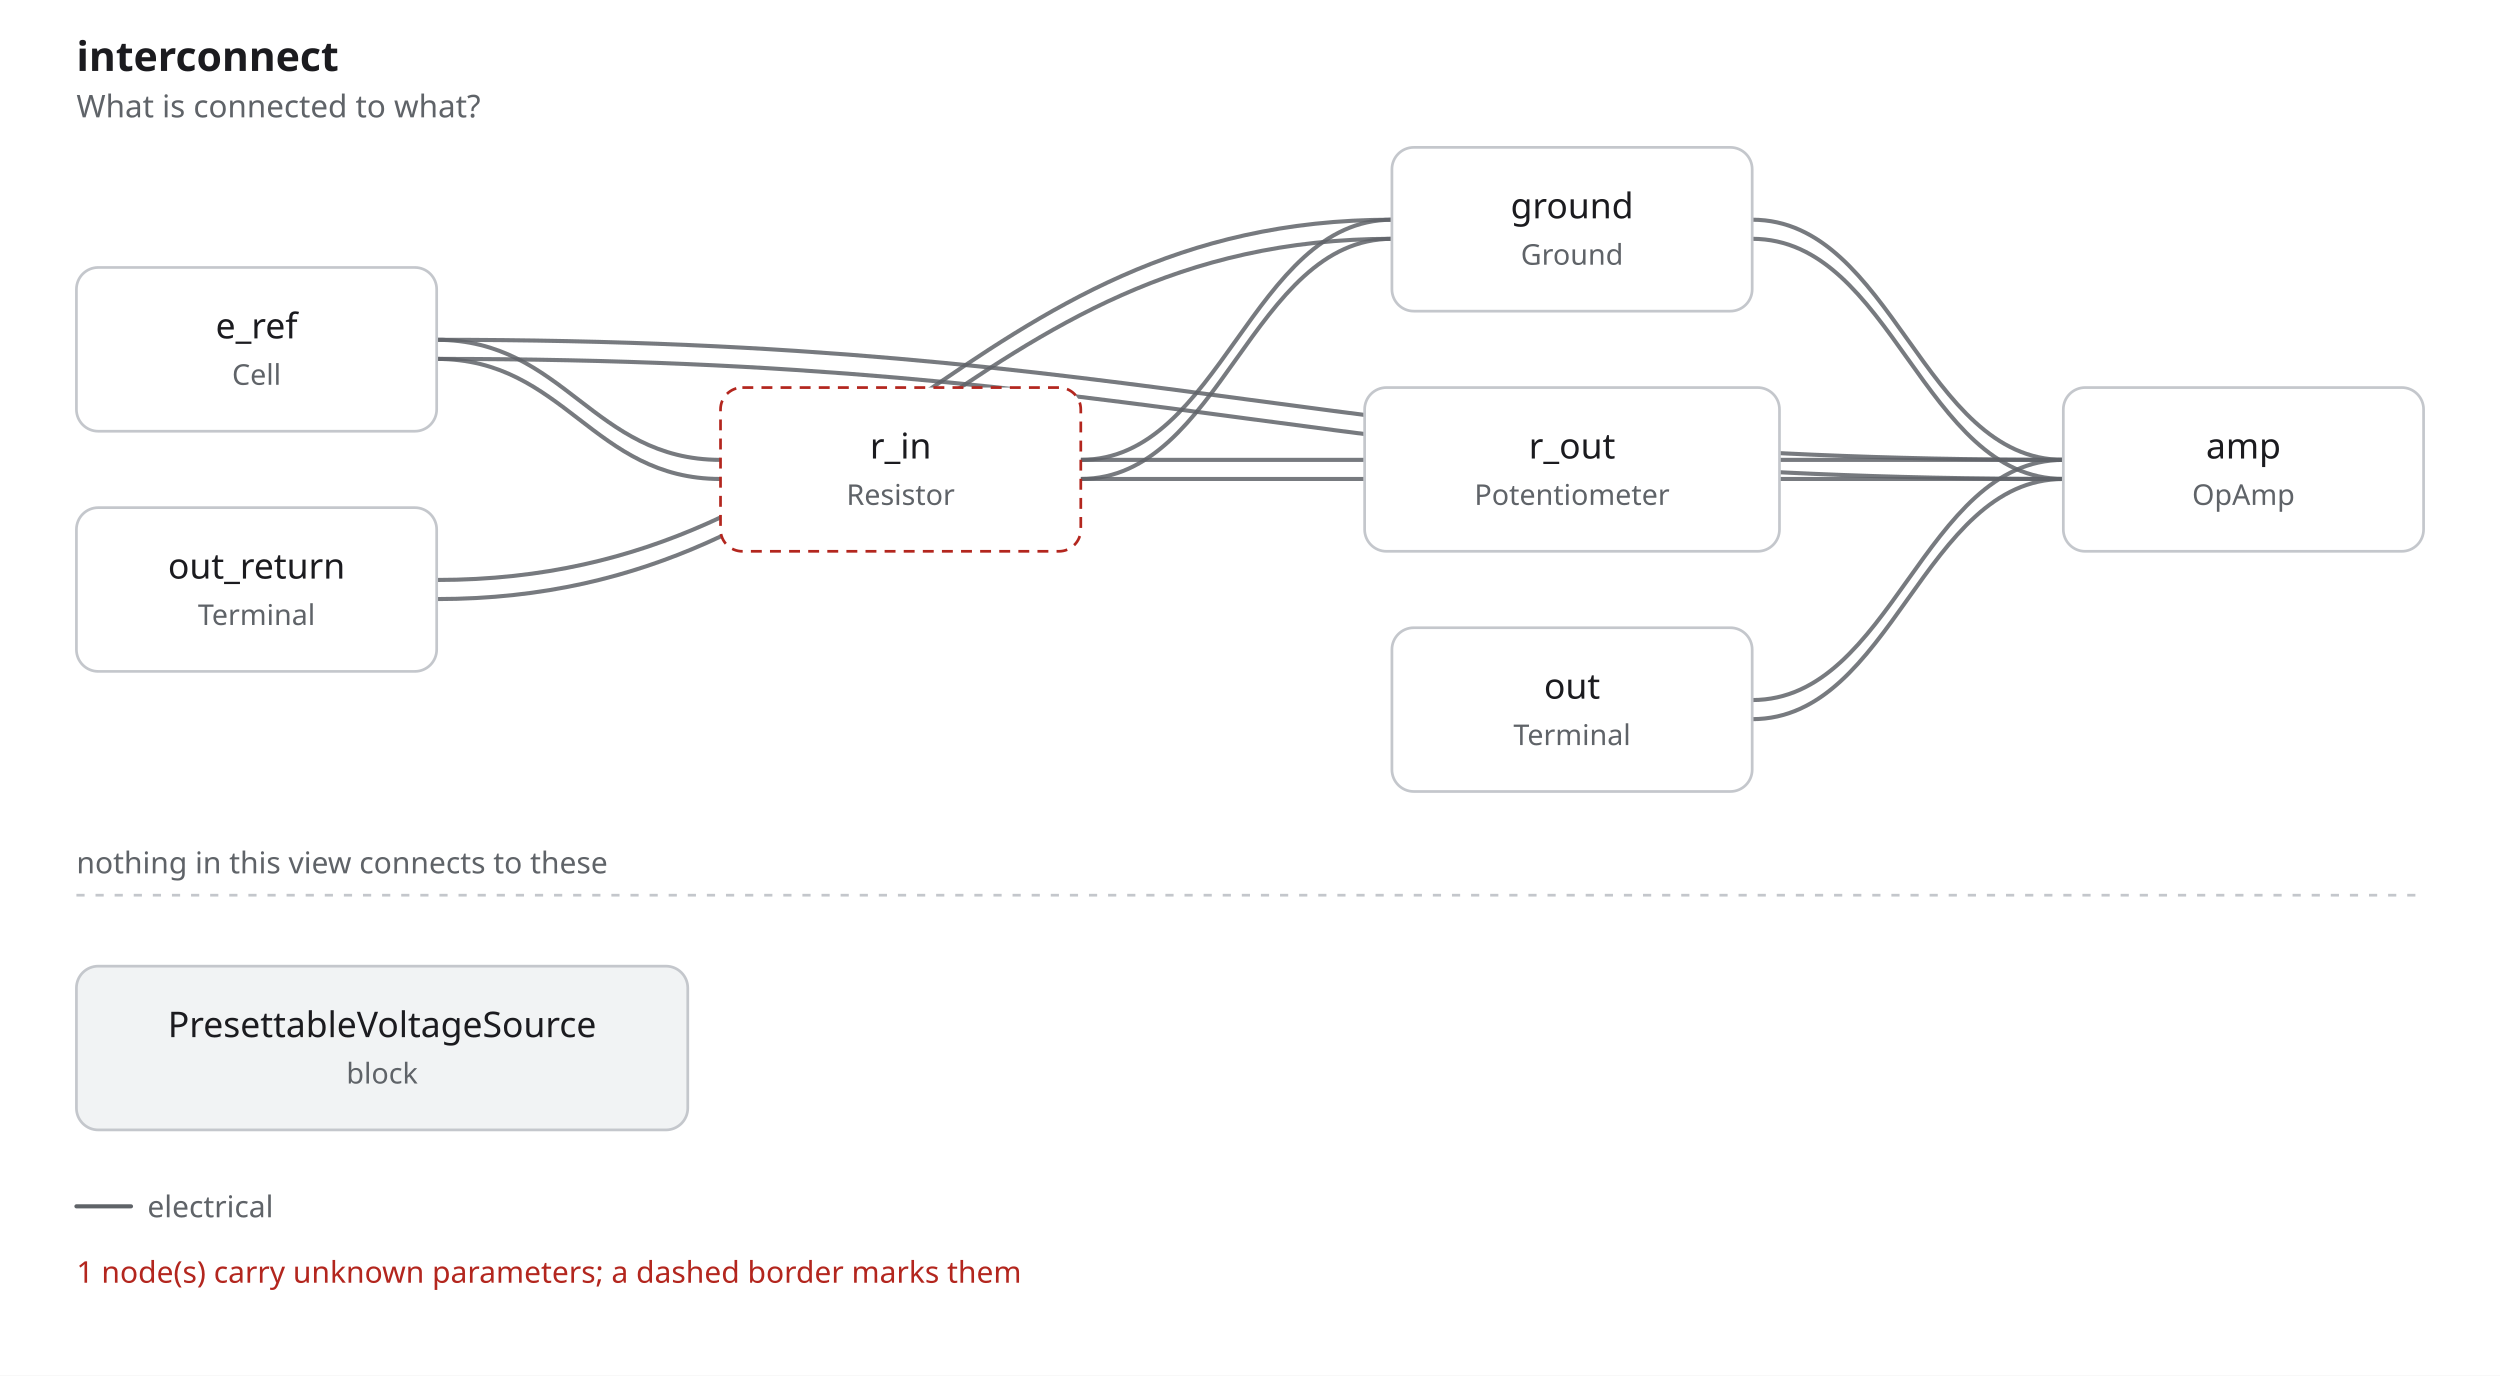
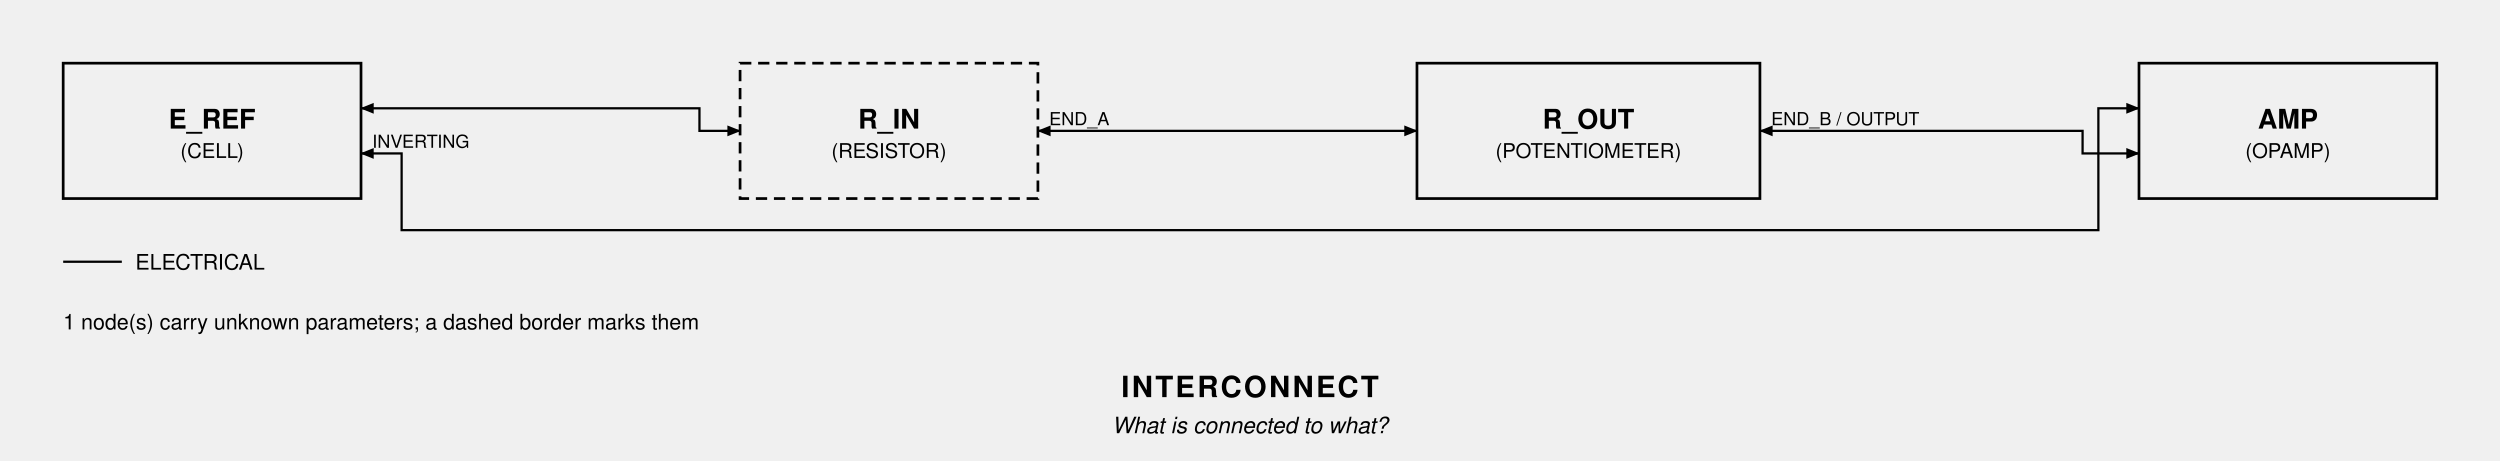
- <svg xmlns="http://www.w3.org/2000/svg" width="916" height="504" viewBox="0 0 916 504" font-family="system-ui, sans-serif">
-   <rect width="916" height="504" fill="#ffffff" />
-   <text x="28" y="26" font-size="15" font-weight="600" fill="#1b1b1f">interconnect</text>
-   <text x="28" y="43" font-size="11.5" fill="#5f6368">What is connected to what?</text>
-   <line x1="28" y1="328" x2="888" y2="328" stroke="#c4c7cc" stroke-width="1" stroke-dasharray="3 4" />
-   <text x="28" y="320" font-size="11" fill="#5f6368">nothing in this view connects to these</text>
-   <path d="M160.0,124.5 C206.8,124.5 217.2,168.5 264.0,168.5" fill="none" stroke="#5f6368" stroke-width="1.5" stroke-linecap="round" opacity="0.85" />
-   <path d="M160.0,131.5 C206.8,131.5 217.2,175.5 264.0,175.5" fill="none" stroke="#5f6368" stroke-width="1.5" stroke-linecap="round" opacity="0.85" />
-   <path d="M160.0,124.5 C428.2,124.5 487.8,168.5 756.0,168.5" fill="none" stroke="#5f6368" stroke-width="1.5" stroke-linecap="round" opacity="0.85" />
-   <path d="M160.0,131.5 C428.2,131.5 487.8,175.5 756.0,175.5" fill="none" stroke="#5f6368" stroke-width="1.5" stroke-linecap="round" opacity="0.85" />
-   <path d="M160.0,212.5 C317.5,212.5 352.5,80.5 510.0,80.5" fill="none" stroke="#5f6368" stroke-width="1.5" stroke-linecap="round" opacity="0.85" />
-   <path d="M160.0,219.5 C317.5,219.5 352.5,87.5 510.0,87.5" fill="none" stroke="#5f6368" stroke-width="1.5" stroke-linecap="round" opacity="0.85" />
-   <path d="M396.0,168.5 C447.3,168.5 458.7,80.5 510.0,80.5" fill="none" stroke="#5f6368" stroke-width="1.5" stroke-linecap="round" opacity="0.85" />
-   <path d="M396.0,175.5 C447.3,175.5 458.7,87.5 510.0,87.5" fill="none" stroke="#5f6368" stroke-width="1.5" stroke-linecap="round" opacity="0.85" />
-   <path d="M396.0,168.5 C442.8,168.5 453.2,168.5 500.0,168.5" fill="none" stroke="#5f6368" stroke-width="1.5" stroke-linecap="round" opacity="0.85" />
-   <path d="M396.0,175.5 C442.8,175.5 453.2,175.5 500.0,175.5" fill="none" stroke="#5f6368" stroke-width="1.5" stroke-linecap="round" opacity="0.85" />
-   <path d="M652.0,168.5 C698.8,168.5 709.2,168.5 756.0,168.5" fill="none" stroke="#5f6368" stroke-width="1.5" stroke-linecap="round" opacity="0.85" />
-   <path d="M652.0,175.5 C698.8,175.5 709.2,175.5 756.0,175.5" fill="none" stroke="#5f6368" stroke-width="1.5" stroke-linecap="round" opacity="0.85" />
-   <path d="M756.0,168.5 C704.7,168.5 693.3,80.5 642.0,80.5" fill="none" stroke="#5f6368" stroke-width="1.5" stroke-linecap="round" opacity="0.85" />
-   <path d="M756.0,175.5 C704.7,175.5 693.3,87.5 642.0,87.5" fill="none" stroke="#5f6368" stroke-width="1.5" stroke-linecap="round" opacity="0.85" />
-   <path d="M756.0,168.5 C704.7,168.5 693.3,256.5 642.0,256.5" fill="none" stroke="#5f6368" stroke-width="1.5" stroke-linecap="round" opacity="0.85" />
-   <path d="M756.0,175.5 C704.7,175.5 693.3,263.5 642.0,263.5" fill="none" stroke="#5f6368" stroke-width="1.5" stroke-linecap="round" opacity="0.85" />
+ <svg xmlns="http://www.w3.org/2000/svg" width="1108" height="204" viewBox="0 0 1108 204" font-family="Helvetica, Arial, sans-serif">
+   <defs>
+     <marker id="arrow" viewBox="0 0 8 8" refX="7.5" refY="4" markerWidth="6" markerHeight="6" orient="auto-start-reverse">
+       <path d="M0,0.8 L8,4 L0,7.2 Z" fill="#000000" />
+     </marker>
+   </defs>
+   <polyline points="160.0,48.0 310.0,48.0 310.0,58.0 328.0,58.0" fill="none" stroke="#000000" stroke-width="1" marker-start="url(#arrow)" marker-end="url(#arrow)" />
+   <polyline points="160.0,68.0 178.0,68.0 178.0,102.0 930.0,102.0 930.0,48.0 948.0,48.0" fill="none" stroke="#000000" stroke-width="1" marker-start="url(#arrow)" marker-end="url(#arrow)" />
+   <polyline points="460.0,58.0 610.0,58.0 610.0,58.0 628.0,58.0" fill="none" stroke="#000000" stroke-width="1" marker-start="url(#arrow)" marker-end="url(#arrow)" />
+   <polyline points="780.0,58.0 923.0,58.0 923.0,68.0 948.0,68.0" fill="none" stroke="#000000" stroke-width="1" marker-start="url(#arrow)" marker-end="url(#arrow)" />
  <g>
-     <rect x="28" y="354" width="224" height="60" rx="8" fill="#f1f3f4" stroke="#c4c7cc" stroke-width="1" />
-     <text x="140" y="380" text-anchor="middle" font-size="13" font-weight="500" fill="#1b1b1f">PresettableVoltageSource</text>
-     <text x="140" y="397" text-anchor="middle" font-size="10.5" fill="#5f6368">block</text>
+     <rect x="28" y="28" width="132" height="60" fill="none" stroke="#000000" stroke-width="1.2" />
+     <text x="94" y="57.0" text-anchor="middle" font-size="12" font-weight="bold" fill="#000000">E_REF</text>
+     <text x="94" y="70.0" text-anchor="middle" font-size="9" fill="#000000">(CELL)</text>
  </g>
  <g>
-     <rect x="510" y="54" width="132" height="60" rx="8" fill="#ffffff" stroke="#c4c7cc" stroke-width="1" />
-     <text x="576" y="80" text-anchor="middle" font-size="13" font-weight="500" fill="#1b1b1f">ground</text>
-     <text x="576" y="97" text-anchor="middle" font-size="10.5" fill="#5f6368">Ground</text>
+     <rect x="328" y="28" width="132" height="60" fill="none" stroke="#000000" stroke-width="1.2" stroke-dasharray="5 3" />
+     <text x="394" y="57.0" text-anchor="middle" font-size="12" font-weight="bold" fill="#000000">R_IN</text>
+     <text x="394" y="70.0" text-anchor="middle" font-size="9" fill="#000000">(RESISTOR)</text>
  </g>
  <g>
-     <rect x="28" y="98" width="132" height="60" rx="8" fill="#ffffff" stroke="#c4c7cc" stroke-width="1" />
-     <text x="94" y="124" text-anchor="middle" font-size="13" font-weight="500" fill="#1b1b1f">e_ref</text>
-     <text x="94" y="141" text-anchor="middle" font-size="10.5" fill="#5f6368">Cell</text>
+     <rect x="628" y="28" width="152" height="60" fill="none" stroke="#000000" stroke-width="1.2" />
+     <text x="704" y="57.0" text-anchor="middle" font-size="12" font-weight="bold" fill="#000000">R_OUT</text>
+     <text x="704" y="70.0" text-anchor="middle" font-size="9" fill="#000000">(POTENTIOMETER)</text>
  </g>
  <g>
-     <rect x="28" y="186" width="132" height="60" rx="8" fill="#ffffff" stroke="#c4c7cc" stroke-width="1" />
-     <text x="94" y="212" text-anchor="middle" font-size="13" font-weight="500" fill="#1b1b1f">out_return</text>
-     <text x="94" y="229" text-anchor="middle" font-size="10.5" fill="#5f6368">Terminal</text>
+     <rect x="948" y="28" width="132" height="60" fill="none" stroke="#000000" stroke-width="1.2" />
+     <text x="1014" y="57.0" text-anchor="middle" font-size="12" font-weight="bold" fill="#000000">AMP</text>
+     <text x="1014" y="70.0" text-anchor="middle" font-size="9" fill="#000000">(OPAMP)</text>
  </g>
-   <g>
-     <rect x="264" y="142" width="132" height="60" rx="8" fill="#ffffff" stroke="#b3261e" stroke-dasharray="4 3" stroke-width="1" />
-     <text x="330" y="168" text-anchor="middle" font-size="13" font-weight="500" fill="#1b1b1f">r_in</text>
-     <text x="330" y="185" text-anchor="middle" font-size="10.5" fill="#5f6368">Resistor</text>
-   </g>
-   <g>
-     <rect x="500" y="142" width="152" height="60" rx="8" fill="#ffffff" stroke="#c4c7cc" stroke-width="1" />
-     <text x="576" y="168" text-anchor="middle" font-size="13" font-weight="500" fill="#1b1b1f">r_out</text>
-     <text x="576" y="185" text-anchor="middle" font-size="10.5" fill="#5f6368">Potentiometer</text>
-   </g>
-   <g>
-     <rect x="756" y="142" width="132" height="60" rx="8" fill="#ffffff" stroke="#c4c7cc" stroke-width="1" />
-     <text x="822" y="168" text-anchor="middle" font-size="13" font-weight="500" fill="#1b1b1f">amp</text>
-     <text x="822" y="185" text-anchor="middle" font-size="10.5" fill="#5f6368">OpAmp</text>
-   </g>
-   <g>
-     <rect x="510" y="230" width="132" height="60" rx="8" fill="#ffffff" stroke="#c4c7cc" stroke-width="1" />
-     <text x="576" y="256" text-anchor="middle" font-size="13" font-weight="500" fill="#1b1b1f">out</text>
-     <text x="576" y="273" text-anchor="middle" font-size="10.5" fill="#5f6368">Terminal</text>
-   </g>
-   <line x1="28" y1="442" x2="48" y2="442" stroke="#5f6368" stroke-width="1.5" stroke-linecap="round" />
-   <text x="54" y="446" font-size="11" fill="#5f6368">electrical</text>
-   <text x="28" y="470" font-size="11" fill="#b3261e">1 node(s) carry unknown parameters; a dashed border marks them</text>
+   <text x="165.0" y="65.5" text-anchor="start" font-size="8" fill="#000000">INVERTING</text>
+   <text x="465.0" y="55.5" text-anchor="start" font-size="8" fill="#000000">END_A</text>
+   <text x="785.0" y="55.5" text-anchor="start" font-size="8" fill="#000000">END_B / OUTPUT</text>
+   <line x1="28" y1="116" x2="54" y2="116" stroke="#000000" stroke-width="1" />
+   <text x="60" y="119.5" font-size="9.5" fill="#000000">ELECTRICAL</text>
+   <text x="28" y="146" font-size="9.5" fill="#000000">1 node(s) carry unknown parameters; a dashed border marks them</text>
+   <text x="554.0" y="176" text-anchor="middle" font-size="13" font-weight="bold" letter-spacing="0.08em" fill="#000000">INTERCONNECT</text>
+   <text x="554.0" y="192" text-anchor="middle" font-size="10" font-style="italic" fill="#000000">What is connected to what?</text>
</svg>
